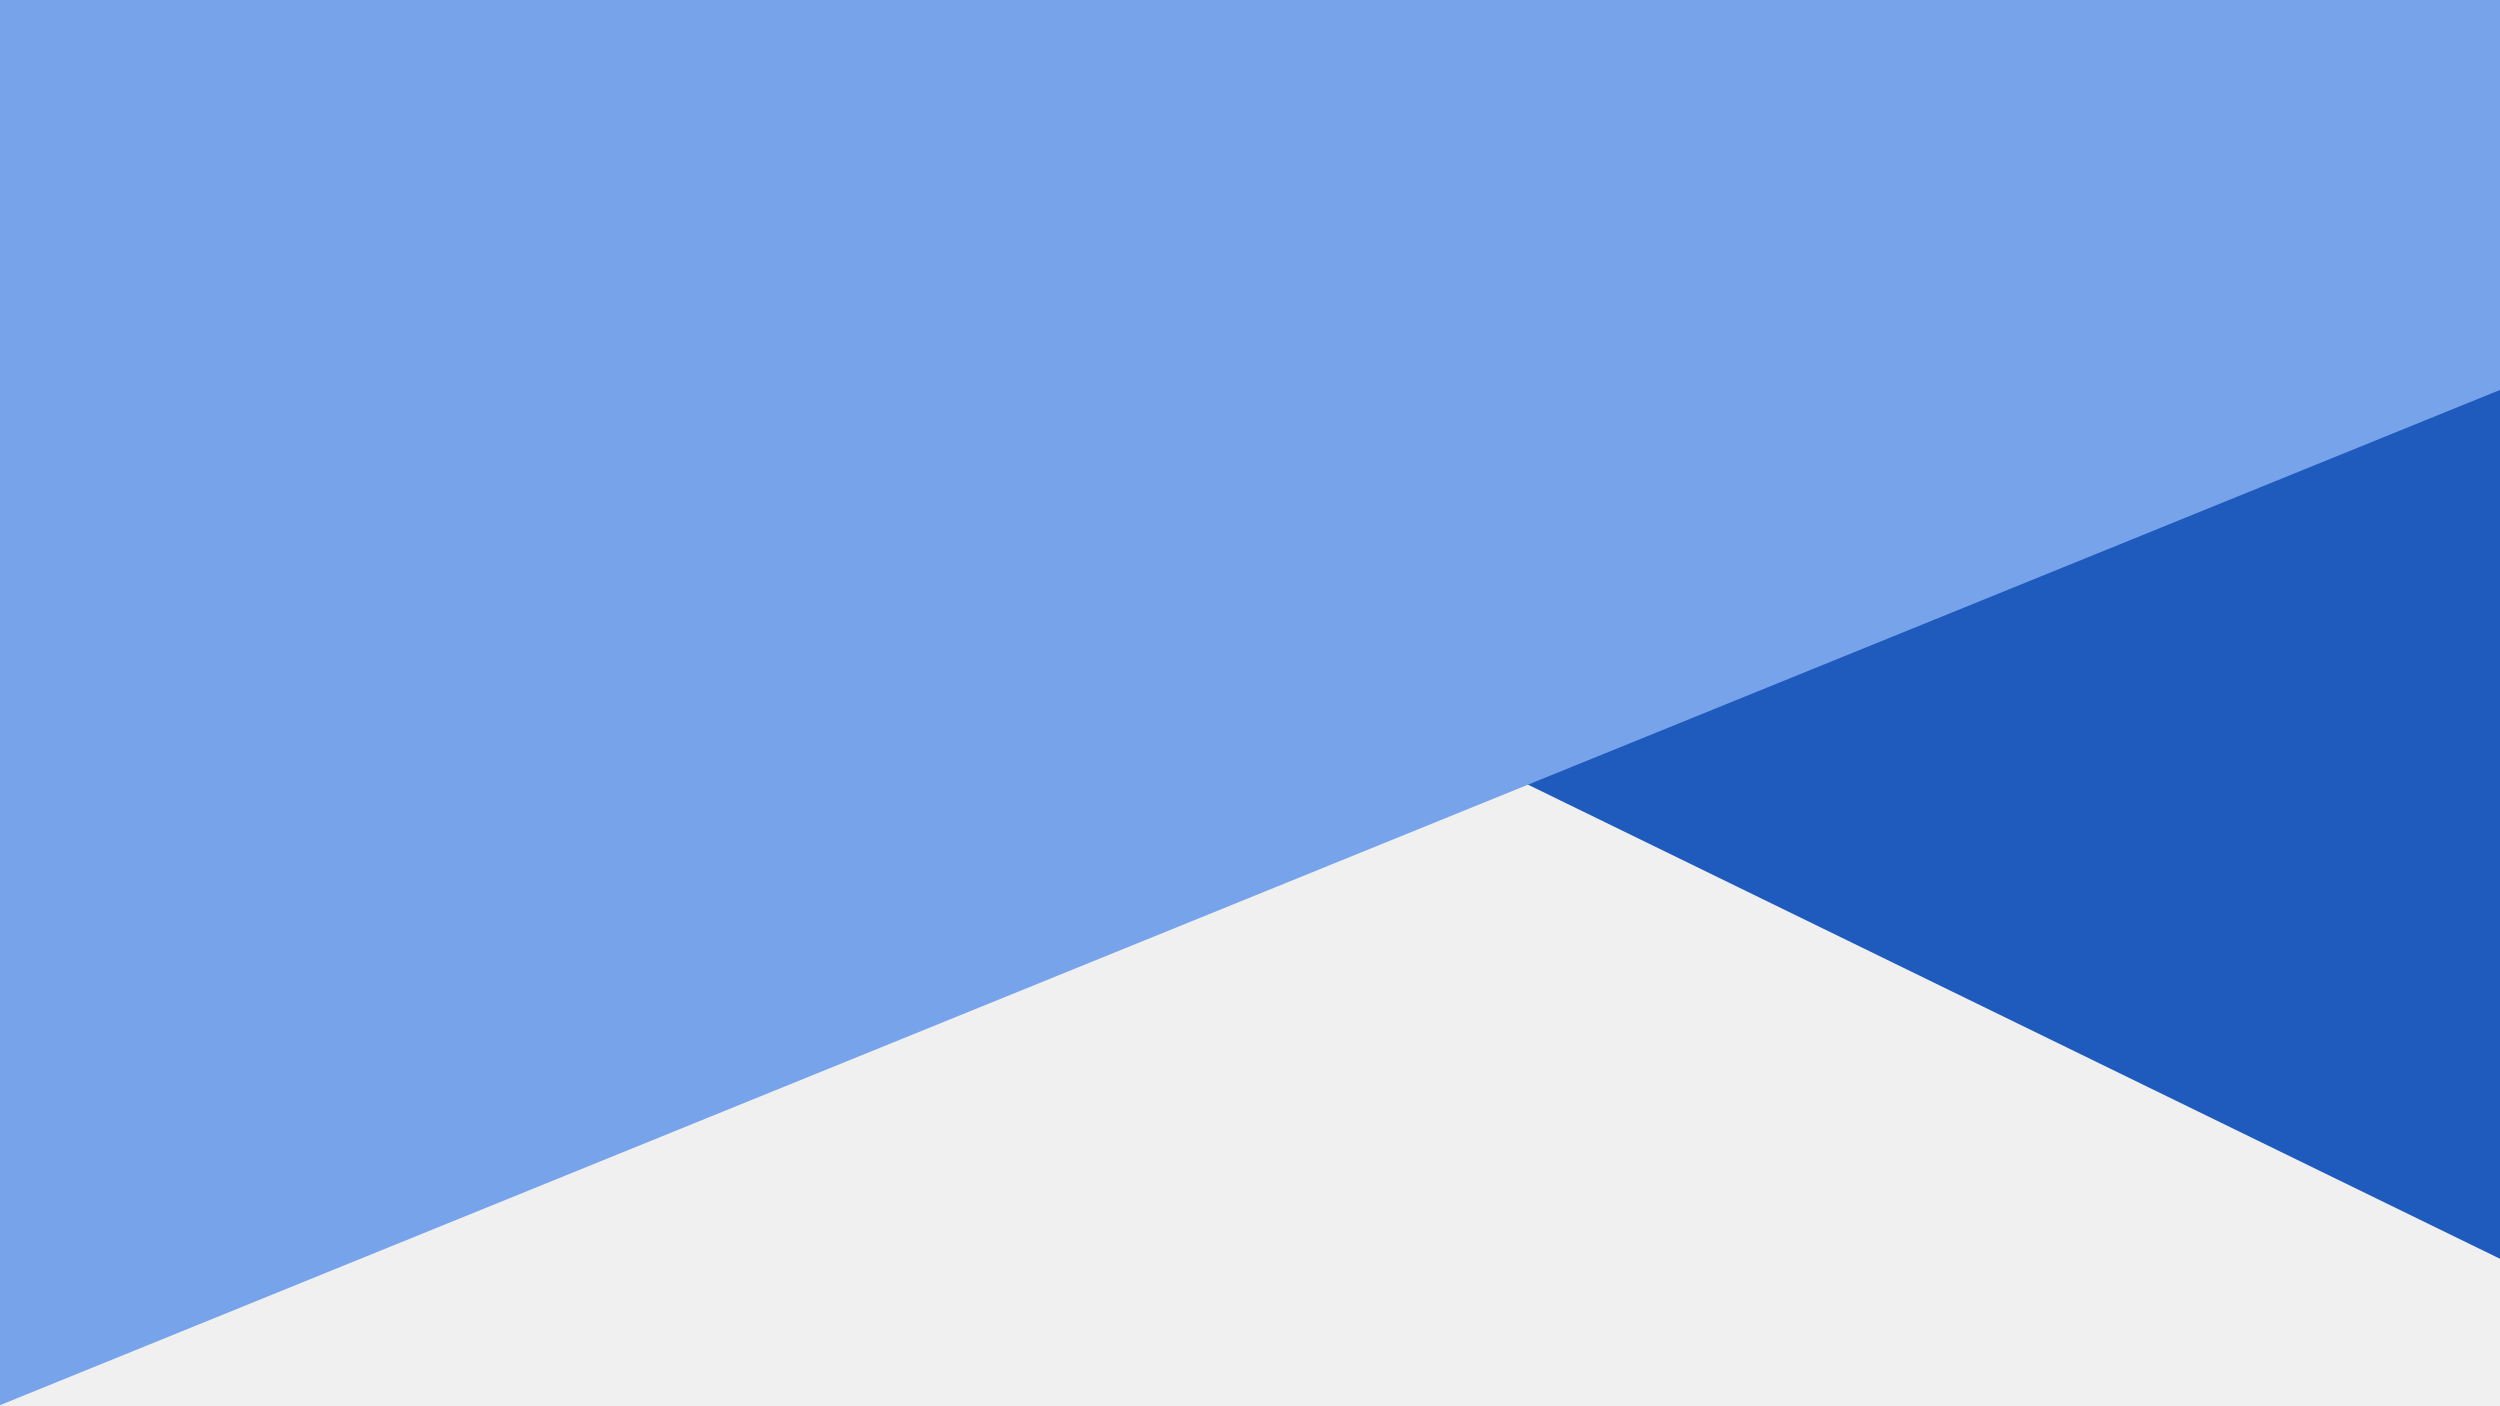
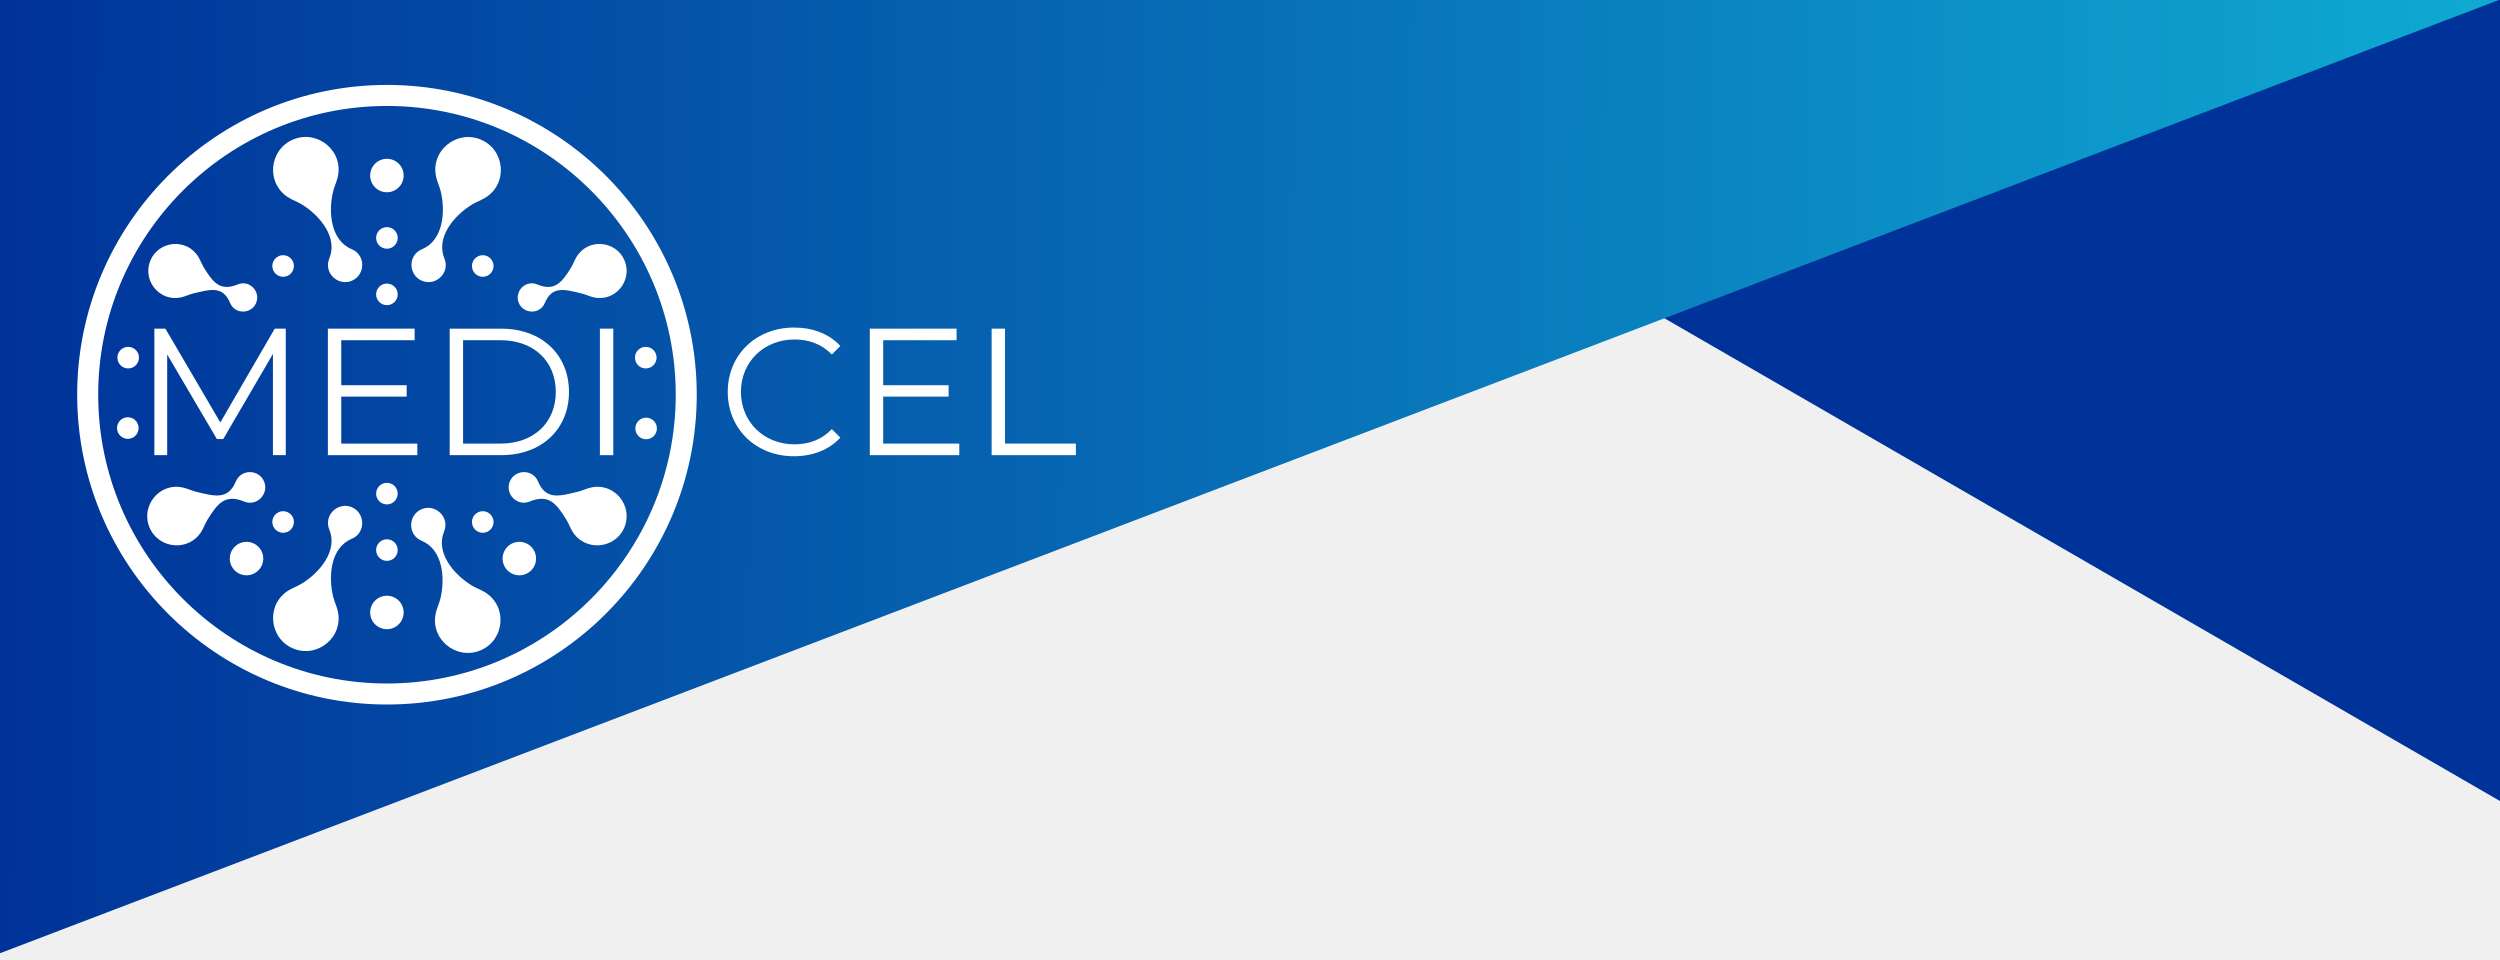
- <svg xmlns="http://www.w3.org/2000/svg" width="427" height="240" viewBox="0 0 427 240">
-   <g id="header" transform="translate(-0.324 3.526)">
-     <path id="Path_4" data-name="Path 4" d="M424.615,212.474-2.385,4.193V-2.526h427Z" transform="translate(2.71 -1)" fill="#1f5bbc" />
-     <path id="Path_1" data-name="Path 1" d="M0,238.232l427-173.4v-66.6H0Z" transform="translate(0.324 -1.758)" fill="#77a3eb" />
+ <svg xmlns="http://www.w3.org/2000/svg" xmlns:xlink="http://www.w3.org/1999/xlink" version="1.1" id="svg301" xml:space="preserve" width="1122.52" height="431" viewBox="0 0 1122.52 431">
+   <defs id="defs305">
+     <linearGradient id="linearGradient4598">
+       <stop style="stop-color:#003399;stop-opacity:1;" offset="0" id="stop4594" />
+       <stop style="stop-color:#0faad3;stop-opacity:1" offset="1" id="stop4596" />
+     </linearGradient>
+     <linearGradient x1="0" y1="0" x2="1" y2="0" gradientUnits="userSpaceOnUse" gradientTransform="matrix(0,310.1933,310.1933,0,155.0963,2.403349)" spreadMethod="pad" id="linearGradient445">
+       <stop style="stop-opacity:1;stop-color:#003399" offset="0" id="stop4427" />
+       <stop style="stop-opacity:1;stop-color:#006699" offset="0.349" id="stop4429" />
+       <stop style="stop-opacity:1;stop-color:#0faad3" offset="1" id="stop4431" />
+     </linearGradient>
+     <clipPath clipPathUnits="userSpaceOnUse" id="clipPath315">
+       <path d="M 0,315 H 500 V 0 H 0 Z" id="path313" />
+     </clipPath>
+     <linearGradient x1="0" y1="0" x2="1" y2="0" gradientUnits="userSpaceOnUse" gradientTransform="matrix(0,310.1933,310.1933,0,155.0963,2.403349)" spreadMethod="pad" id="linearGradient445-5">
+       <stop style="stop-opacity:1;stop-color:#003399" offset="0" id="stop439" />
+       <stop style="stop-opacity:1;stop-color:#006699" offset="0.349" id="stop441" />
+       <stop style="stop-opacity:1;stop-color:#0faad3" offset="1" id="stop443" />
+     </linearGradient>
+     <clipPath clipPathUnits="userSpaceOnUse" id="clipPath455">
+       <path d="M 0,315 H 500 V 0 H 0 Z" id="path453" />
+     </clipPath>
+     <linearGradient xlink:href="#linearGradient4598" id="linearGradient4600" x1="-4.868" y1="316.217" x2="839.765" y2="313.783" gradientUnits="userSpaceOnUse" gradientTransform="matrix(0.9924612,0,0,0.9850733,6.039381,5.003014)" />
+   </defs>
+   <g id="layer2">
+     <path id="rect5190" style="fill:#003399;stroke:none" d="m 500,0 h 622.52 v 359.675 z" />
+   </g>
+   <g id="layer1" transform="matrix(1.333333,0,0,-1.333333,0,420)">
+     <path id="rect2894" style="fill:url(#linearGradient4600);fill-opacity:1;fill-rule:nonzero;stroke:none;stroke-width:0.785;stroke-opacity:1" d="M 0,316.5 841.89,315.156 -2.5505694e-8,-6 Z" />
+   </g>
+   <g id="g307" transform="matrix(1.333333,0,0,-1.333333,0,420)">
+     <g id="g309" transform="matrix(0.6726273,0,0,0.6726273,25.99054,76.13638)" style="fill:#ffffff">
+       <g id="g311" clip-path="url(#clipPath315)" style="fill:#ffffff">
+         <g id="g317" transform="translate(256.8535,110.9414)" style="fill:#ffffff">
+           <path d="m 0,0 c -2.092,-0.528 -3.968,-1.473 -6.186,-2.007 -9.079,-2.189 -15.995,-4.34 -19.93,5.126 -2.669,6.423 -11.629,6.11 -14.156,-0.021 -2.531,-6.128 3.596,-12.667 10.019,-9.999 9.465,3.935 13.408,-1.117 18.299,-9.075 1.195,-1.942 1.86,-3.934 2.97,-5.786 6.298,-10.497 21.627,-8.931 26.121,1.954 C 21.626,-8.923 11.872,2.997 0,0" style="fill:#ffffff;fill-opacity:1;fill-rule:evenodd;stroke:none" id="path319" />
+         </g>
+         <g id="g321" transform="translate(53.3101,110.9414)" style="fill:#ffffff">
+           <path d="m 0,0 c 2.092,-0.528 3.968,-1.473 6.186,-2.007 9.079,-2.189 15.995,-4.34 19.931,5.126 2.668,6.423 11.628,6.11 14.155,-0.021 2.531,-6.128 -3.596,-12.667 -10.018,-9.999 -9.466,3.935 -13.409,-1.117 -18.3,-9.075 -1.195,-1.942 -1.859,-3.934 -2.97,-5.786 -6.299,-10.497 -21.626,-8.931 -26.121,1.954 C -21.626,-8.923 -11.872,2.997 0,0" style="fill:#ffffff;fill-opacity:1;fill-rule:evenodd;stroke:none" id="path323" />
+         </g>
+         <g id="g325" transform="translate(258.2578,206.3423)" style="fill:#ffffff">
+           <path d="m 0,0 c -1.931,0.487 -3.662,1.359 -5.71,1.852 -8.38,2.021 -14.764,4.006 -18.397,-4.732 -2.463,-5.928 -10.733,-5.639 -13.067,0.02 -2.335,5.656 3.32,11.693 9.248,9.23 8.738,-3.632 12.377,1.03 16.892,8.376 1.103,1.793 1.716,3.632 2.742,5.341 5.813,9.69 19.962,8.245 24.11,-1.803 C 19.962,8.236 10.958,-2.767 0,0" style="fill:#ffffff;fill-opacity:1;fill-rule:evenodd;stroke:none" id="path327" />
+         </g>
+         <g id="g329" transform="translate(52.437,206.3423)" style="fill:#ffffff">
+           <path d="M 0,0 C 1.931,0.487 3.663,1.359 5.71,1.852 14.09,3.873 20.474,5.858 24.107,-2.88 26.57,-8.808 34.84,-8.519 37.174,-2.86 39.51,2.796 33.854,8.833 27.926,6.37 19.188,2.738 15.549,7.4 11.034,14.746 9.931,16.539 9.318,18.378 8.292,20.087 2.479,29.777 -11.669,28.332 -15.818,18.284 -19.962,8.236 -10.958,-2.767 0,0" style="fill:#ffffff;fill-opacity:1;fill-rule:evenodd;stroke:none" id="path331" />
+         </g>
+         <g id="g333" transform="translate(215.4492,81.3916)" style="fill:#ffffff">
+           <path d="m 0,0 c -3.272,-3.271 -3.272,-8.579 0,-11.849 3.272,-3.272 8.577,-3.272 11.851,0 3.272,3.27 3.272,8.578 0,11.849 C 8.577,3.271 3.272,3.271 0,0" style="fill:#ffffff;fill-opacity:1;fill-rule:evenodd;stroke:none" id="path335" />
+         </g>
+         <g id="g337" transform="translate(78.8628,81.3916)" style="fill:#ffffff">
+           <path d="m 0,0 c -3.27,-3.268 -3.27,-8.575 0,-11.849 3.273,-3.271 8.578,-3.271 11.851,0 3.27,3.274 3.27,8.581 0,11.849 C 8.578,3.273 3.273,3.273 0,0" style="fill:#ffffff;fill-opacity:1;fill-rule:evenodd;stroke:none" id="path339" />
+         </g>
+         <g id="g341" transform="translate(284.8467,146.0107)" style="fill:#ffffff">
+           <path d="m 0,0 c -2.984,0 -5.404,-2.417 -5.404,-5.401 0,-2.986 2.42,-5.404 5.404,-5.404 2.984,0 5.403,2.418 5.403,5.404 C 5.403,-2.417 2.984,0 0,0" style="fill:#ffffff;fill-opacity:1;fill-rule:evenodd;stroke:none" id="path343" />
+         </g>
+         <g id="g345" transform="translate(284.667,181.4653)" style="fill:#ffffff">
+           <path d="m 0,0 c -2.984,0 -5.404,-2.417 -5.404,-5.401 0,-2.986 2.42,-5.404 5.404,-5.404 2.983,0 5.403,2.418 5.403,5.404 C 5.403,-2.417 2.983,0 0,0" style="fill:#ffffff;fill-opacity:1;fill-rule:evenodd;stroke:none" id="path347" />
+         </g>
+         <g id="g349" transform="translate(199.2417,97.6006)" style="fill:#ffffff">
+           <path d="m 0,0 c -2.111,-2.112 -2.111,-5.533 0,-7.642 2.11,-2.11 5.533,-2.11 7.641,0 2.111,2.109 2.111,5.53 0,7.642 C 5.533,2.108 2.11,2.108 0,0" style="fill:#ffffff;fill-opacity:1;fill-rule:evenodd;stroke:none" id="path351" />
+         </g>
+         <g id="g353" transform="translate(137.4287,101.2061)" style="fill:#ffffff">
+           <path d="m 0,0 c -6.86,2.83 -14.18,-4.028 -11.194,-11.213 4.403,-10.595 -4.837,-21.552 -13.743,-27.027 -2.174,-1.334 -4.405,-2.078 -6.476,-3.32 -11.746,-7.052 -9.997,-24.201 2.186,-29.231 12.181,-5.029 25.522,5.892 22.169,19.175 -0.591,2.34 -1.646,4.439 -2.246,6.924 -2.45,10.159 -1.27,24.446 9.326,28.848 C 7.209,-12.858 6.859,-2.831 0,0" style="fill:#ffffff;fill-opacity:1;fill-rule:evenodd;stroke:none" id="path355" />
+         </g>
+         <g id="g357" transform="translate(203.9761,58.7139)" style="fill:#ffffff">
+           <path d="m 0,0 c -2.073,1.243 -4.305,1.977 -6.483,3.31 -8.918,5.453 -18.185,16.388 -13.806,26.995 2.97,7.193 -4.364,14.033 -11.218,11.187 -6.851,-2.849 -7.18,-12.875 0.014,-15.842 10.605,-4.382 11.82,-18.662 9.394,-28.829 -0.594,-2.485 -1.649,-4.588 -2.233,-6.928 C -27.653,-23.4 -14.288,-34.29 -2.118,-29.235 10.053,-24.176 11.765,-7.021 0,0" style="fill:#ffffff;fill-opacity:1;fill-rule:evenodd;stroke:none" id="path359" />
+         </g>
+         <g id="g361" transform="translate(155.0679,56.8638)" style="fill:#ffffff">
+           <path d="m 0,0 c -4.626,0 -8.378,-3.754 -8.378,-8.379 0,-4.627 3.752,-8.377 8.378,-8.377 4.628,0 8.381,3.75 8.381,8.377 C 8.381,-3.754 4.628,0 0,0" style="fill:#ffffff;fill-opacity:1;fill-rule:evenodd;stroke:none" id="path363" />
+         </g>
+         <g id="g365" transform="translate(155.0674,85.1274)" style="fill:#ffffff">
+           <path d="m 0,0 c -2.983,0 -5.402,-2.417 -5.402,-5.404 0,-2.983 2.419,-5.404 5.402,-5.404 2.986,0 5.405,2.421 5.405,5.404 C 5.405,-2.417 2.986,0 0,0" style="fill:#ffffff;fill-opacity:1;fill-rule:evenodd;stroke:none" id="path367" />
+         </g>
+         <g id="g369" transform="translate(155.0674,113.3906)" style="fill:#ffffff">
+           <path d="m 0,0 c -2.983,0 -5.402,-2.416 -5.402,-5.404 0,-2.983 2.419,-5.404 5.402,-5.404 2.986,0 5.405,2.421 5.405,5.404 C 5.405,-2.416 2.986,0 0,0" style="fill:#ffffff;fill-opacity:1;fill-rule:evenodd;stroke:none" id="path371" />
+         </g>
+         <g id="g373" transform="translate(99.2798,97.6006)" style="fill:#ffffff">
+           <path d="m 0,0 c -2.111,-2.109 -2.111,-5.53 0,-7.642 2.109,-2.109 5.53,-2.109 7.642,0 C 9.75,-5.53 9.75,-2.109 7.642,0 5.53,2.11 2.109,2.11 0,0" style="fill:#ffffff;fill-opacity:1;fill-rule:evenodd;stroke:none" id="path375" />
+         </g>
+         <g id="g377" transform="translate(199.2417,218.127)" style="fill:#ffffff">
+           <path d="m 0,0 c -2.111,2.112 -2.111,5.532 0,7.642 2.11,2.11 5.533,2.11 7.641,0 C 9.752,5.532 9.752,2.112 7.641,0 5.533,-2.108 2.11,-2.108 0,0" style="fill:#ffffff;fill-opacity:1;fill-rule:evenodd;stroke:none" id="path379" />
+         </g>
+         <g id="g381" transform="translate(137.4287,214.521)" style="fill:#ffffff">
+           <path d="m 0,0 c -6.86,-2.83 -14.18,4.028 -11.194,11.213 4.403,10.595 -4.837,21.553 -13.743,27.027 -2.174,1.334 -4.405,2.078 -6.476,3.32 -11.746,7.052 -9.997,24.201 2.186,29.231 C -17.046,75.82 -3.705,64.9 -7.058,51.617 -7.649,49.276 -8.704,47.178 -9.304,44.693 -11.754,34.534 -10.574,20.246 0.022,15.844 7.209,12.858 6.859,2.831 0,0" style="fill:#ffffff;fill-opacity:1;fill-rule:evenodd;stroke:none" id="path383" />
+         </g>
+         <g id="g385" transform="translate(204.1436,256.0205)" style="fill:#ffffff">
+           <path d="m 0,0 c -2.073,-1.243 -4.305,-1.977 -6.483,-3.31 -8.918,-5.453 -18.185,-16.388 -13.806,-26.995 2.97,-7.193 -4.364,-14.033 -11.218,-11.187 -6.851,2.849 -7.18,12.875 0.014,15.842 10.605,4.382 11.82,18.662 9.394,28.829 -0.594,2.485 -1.649,4.588 -2.233,6.928 C -27.653,23.4 -14.288,34.29 -2.118,29.235 10.053,24.176 11.765,7.021 0,0" style="fill:#ffffff;fill-opacity:1;fill-rule:evenodd;stroke:none" id="path387" />
+         </g>
+         <g id="g389" transform="translate(155.0679,258.8633)" style="fill:#ffffff">
+           <path d="m 0,0 c -4.626,0 -8.378,3.754 -8.378,8.38 0,4.626 3.752,8.376 8.378,8.376 4.628,0 8.381,-3.75 8.381,-8.376 C 8.381,3.754 4.628,0 0,0" style="fill:#ffffff;fill-opacity:1;fill-rule:evenodd;stroke:none" id="path391" />
+         </g>
+         <g id="g393" transform="translate(155.0674,230.6001)" style="fill:#ffffff">
+           <path d="m 0,0 c -2.983,0 -5.402,2.416 -5.402,5.404 0,2.983 2.419,5.404 5.402,5.404 2.986,0 5.405,-2.421 5.405,-5.404 C 5.405,2.416 2.986,0 0,0" style="fill:#ffffff;fill-opacity:1;fill-rule:evenodd;stroke:none" id="path395" />
+         </g>
+         <g id="g397" transform="translate(155.0674,202.3364)" style="fill:#ffffff">
+           <path d="m 0,0 c -2.983,0 -5.402,2.417 -5.402,5.404 0,2.983 2.419,5.404 5.402,5.404 2.986,0 5.405,-2.421 5.405,-5.404 C 5.405,2.417 2.986,0 0,0" style="fill:#ffffff;fill-opacity:1;fill-rule:evenodd;stroke:none" id="path399" />
+         </g>
+         <g id="g401" transform="translate(99.2798,218.1265)" style="fill:#ffffff">
+           <path d="m 0,0 c -2.111,2.109 -2.111,5.53 0,7.642 2.109,2.109 5.53,2.109 7.642,0 C 9.75,5.53 9.75,2.109 7.642,0 5.53,-2.11 2.109,-2.11 0,0" style="fill:#ffffff;fill-opacity:1;fill-rule:evenodd;stroke:none" id="path403" />
+         </g>
+         <g id="g405" transform="translate(25.5337,181.4653)" style="fill:#ffffff">
+           <path d="m 0,0 c -2.985,0 -5.404,-2.417 -5.404,-5.401 0,-2.986 2.419,-5.404 5.404,-5.404 2.984,0 5.403,2.418 5.403,5.404 C 5.403,-2.417 2.984,0 0,0" style="fill:#ffffff;fill-opacity:1;fill-rule:evenodd;stroke:none" id="path407" />
+         </g>
+         <g id="g409" transform="translate(25.3525,146.2163)" style="fill:#ffffff">
+           <path d="m 0,0 c -2.984,0 -5.404,-2.42 -5.404,-5.405 0,-2.984 2.42,-5.402 5.404,-5.402 2.983,0 5.401,2.418 5.401,5.402 C 5.401,-2.42 2.983,0 0,0" style="fill:#ffffff;fill-opacity:1;fill-rule:evenodd;stroke:none" id="path411" />
+         </g>
+         <g id="g413" transform="translate(104.4263,190.582)" style="fill:#ffffff">
+           <path d="m 0,0 v -63.342 h -6.425 v 50.675 L -31.31,-55.289 h -3.167 l -24.885,42.35 v -50.403 h -6.424 V 0 h 5.519 L -32.757,-46.963 -5.521,0 Z" style="fill:#ffffff;fill-opacity:1;fill-rule:nonzero;stroke:none" id="path415" />
+         </g>
+         <g id="g417" transform="translate(170.3062,133.0312)" style="fill:#ffffff">
+           <path d="M 0,0 V -5.792 H -44.792 V 57.551 H -1.358 V 51.76 H -38.097 V 29.228 H -5.339 V 23.527 H -38.097 V 0 Z" style="fill:#ffffff;fill-opacity:1;fill-rule:nonzero;stroke:none" id="path419" />
+         </g>
+         <g id="g421" transform="translate(211.9331,133.0312)" style="fill:#ffffff">
+           <path d="M 0,0 C 16.831,0 27.69,10.677 27.69,25.88 27.69,41.082 16.831,51.76 0,51.76 H -18.731 V 0 Z m -25.427,57.551 h 25.79 c 20.269,0 33.932,-13.03 33.932,-31.671 0,-18.641 -13.663,-31.672 -33.932,-31.672 h -25.79 z" style="fill:#ffffff;fill-opacity:1;fill-rule:nonzero;stroke:none" id="path423" />
+         </g>
+         <path d="m 261.706,190.582 h 6.696 V 127.24 h -6.696 z" style="fill:#ffffff;fill-opacity:1;fill-rule:nonzero;stroke:none" id="path425" />
+       </g>
+     </g>
+     <g id="g427" transform="matrix(0.6726273,0,0,0.6726273,25.99054,76.13638)" style="fill:#ffffff">
+       <g id="g429" style="fill:#ffffff">
+         <g id="g435" style="fill:#ffffff">
+           <g id="g437" style="fill:#ffffff">
+             <path d="M 0,157.499 C 0,71.979 69.576,2.403 155.097,2.403 v 0 c 85.522,0 155.095,69.576 155.095,155.096 v 0 c 0,85.522 -69.573,155.098 -155.095,155.098 v 0 C 69.576,312.597 0,243.021 0,157.499 m 10.522,0 c 0,79.718 64.856,144.574 144.575,144.574 v 0 c 79.717,0 144.574,-64.856 144.574,-144.574 v 0 c 0,-79.717 -64.857,-144.574 -144.574,-144.574 v 0 c -79.719,0 -144.575,64.857 -144.575,144.574" style="fill:#ffffff;stroke:none" id="path447" />
+           </g>
+         </g>
+       </g>
+     </g>
+     <g id="g449" transform="translate(-17.03872,13.38757)" style="fill:#ffffff">
+       <g id="g451" clip-path="url(#clipPath455)" style="fill:#ffffff">
+         <g id="g457" transform="matrix(0.6726273,0,0,0.6726273,262.1113,169.6368)" style="fill:#ffffff">
+           <path d="m 0,0 c 0,18.551 14.116,32.215 33.21,32.215 9.228,0 17.554,-3.077 23.165,-9.231 L 52.122,18.732 C 46.964,23.98 40.63,26.242 33.39,26.242 18.097,26.242 6.604,15.022 6.604,0 c 0,-15.021 11.493,-26.242 26.786,-26.242 7.24,0 13.574,2.263 18.732,7.6 l 4.253,-4.251 C 50.764,-29.047 42.438,-32.214 33.119,-32.214 14.116,-32.214 0,-18.551 0,0" style="fill:#ffffff;fill-opacity:1;fill-rule:nonzero;stroke:none" id="path459" />
+         </g>
+         <g id="g461" transform="matrix(0.6726273,0,0,0.6726273,340.0822,152.229)" style="fill:#ffffff">
+           <path d="m 0,0 v -5.791 h -44.792 v 63.343 h 43.435 v -5.791 h -36.74 V 29.229 H -5.339 V 23.528 H -38.097 V 0 Z" style="fill:#ffffff;fill-opacity:1;fill-rule:nonzero;stroke:none" id="path463" />
+         </g>
+         <g id="g465" transform="matrix(0.6726273,0,0,0.6726273,350.9795,190.9401)" style="fill:#ffffff">
+           <path d="m 0,0 h 6.695 v -57.552 h 35.473 v -5.791 H 0 Z" style="fill:#ffffff;fill-opacity:1;fill-rule:nonzero;stroke:none" id="path467" />
+         </g>
+       </g>
+     </g>
  </g>
</svg>
